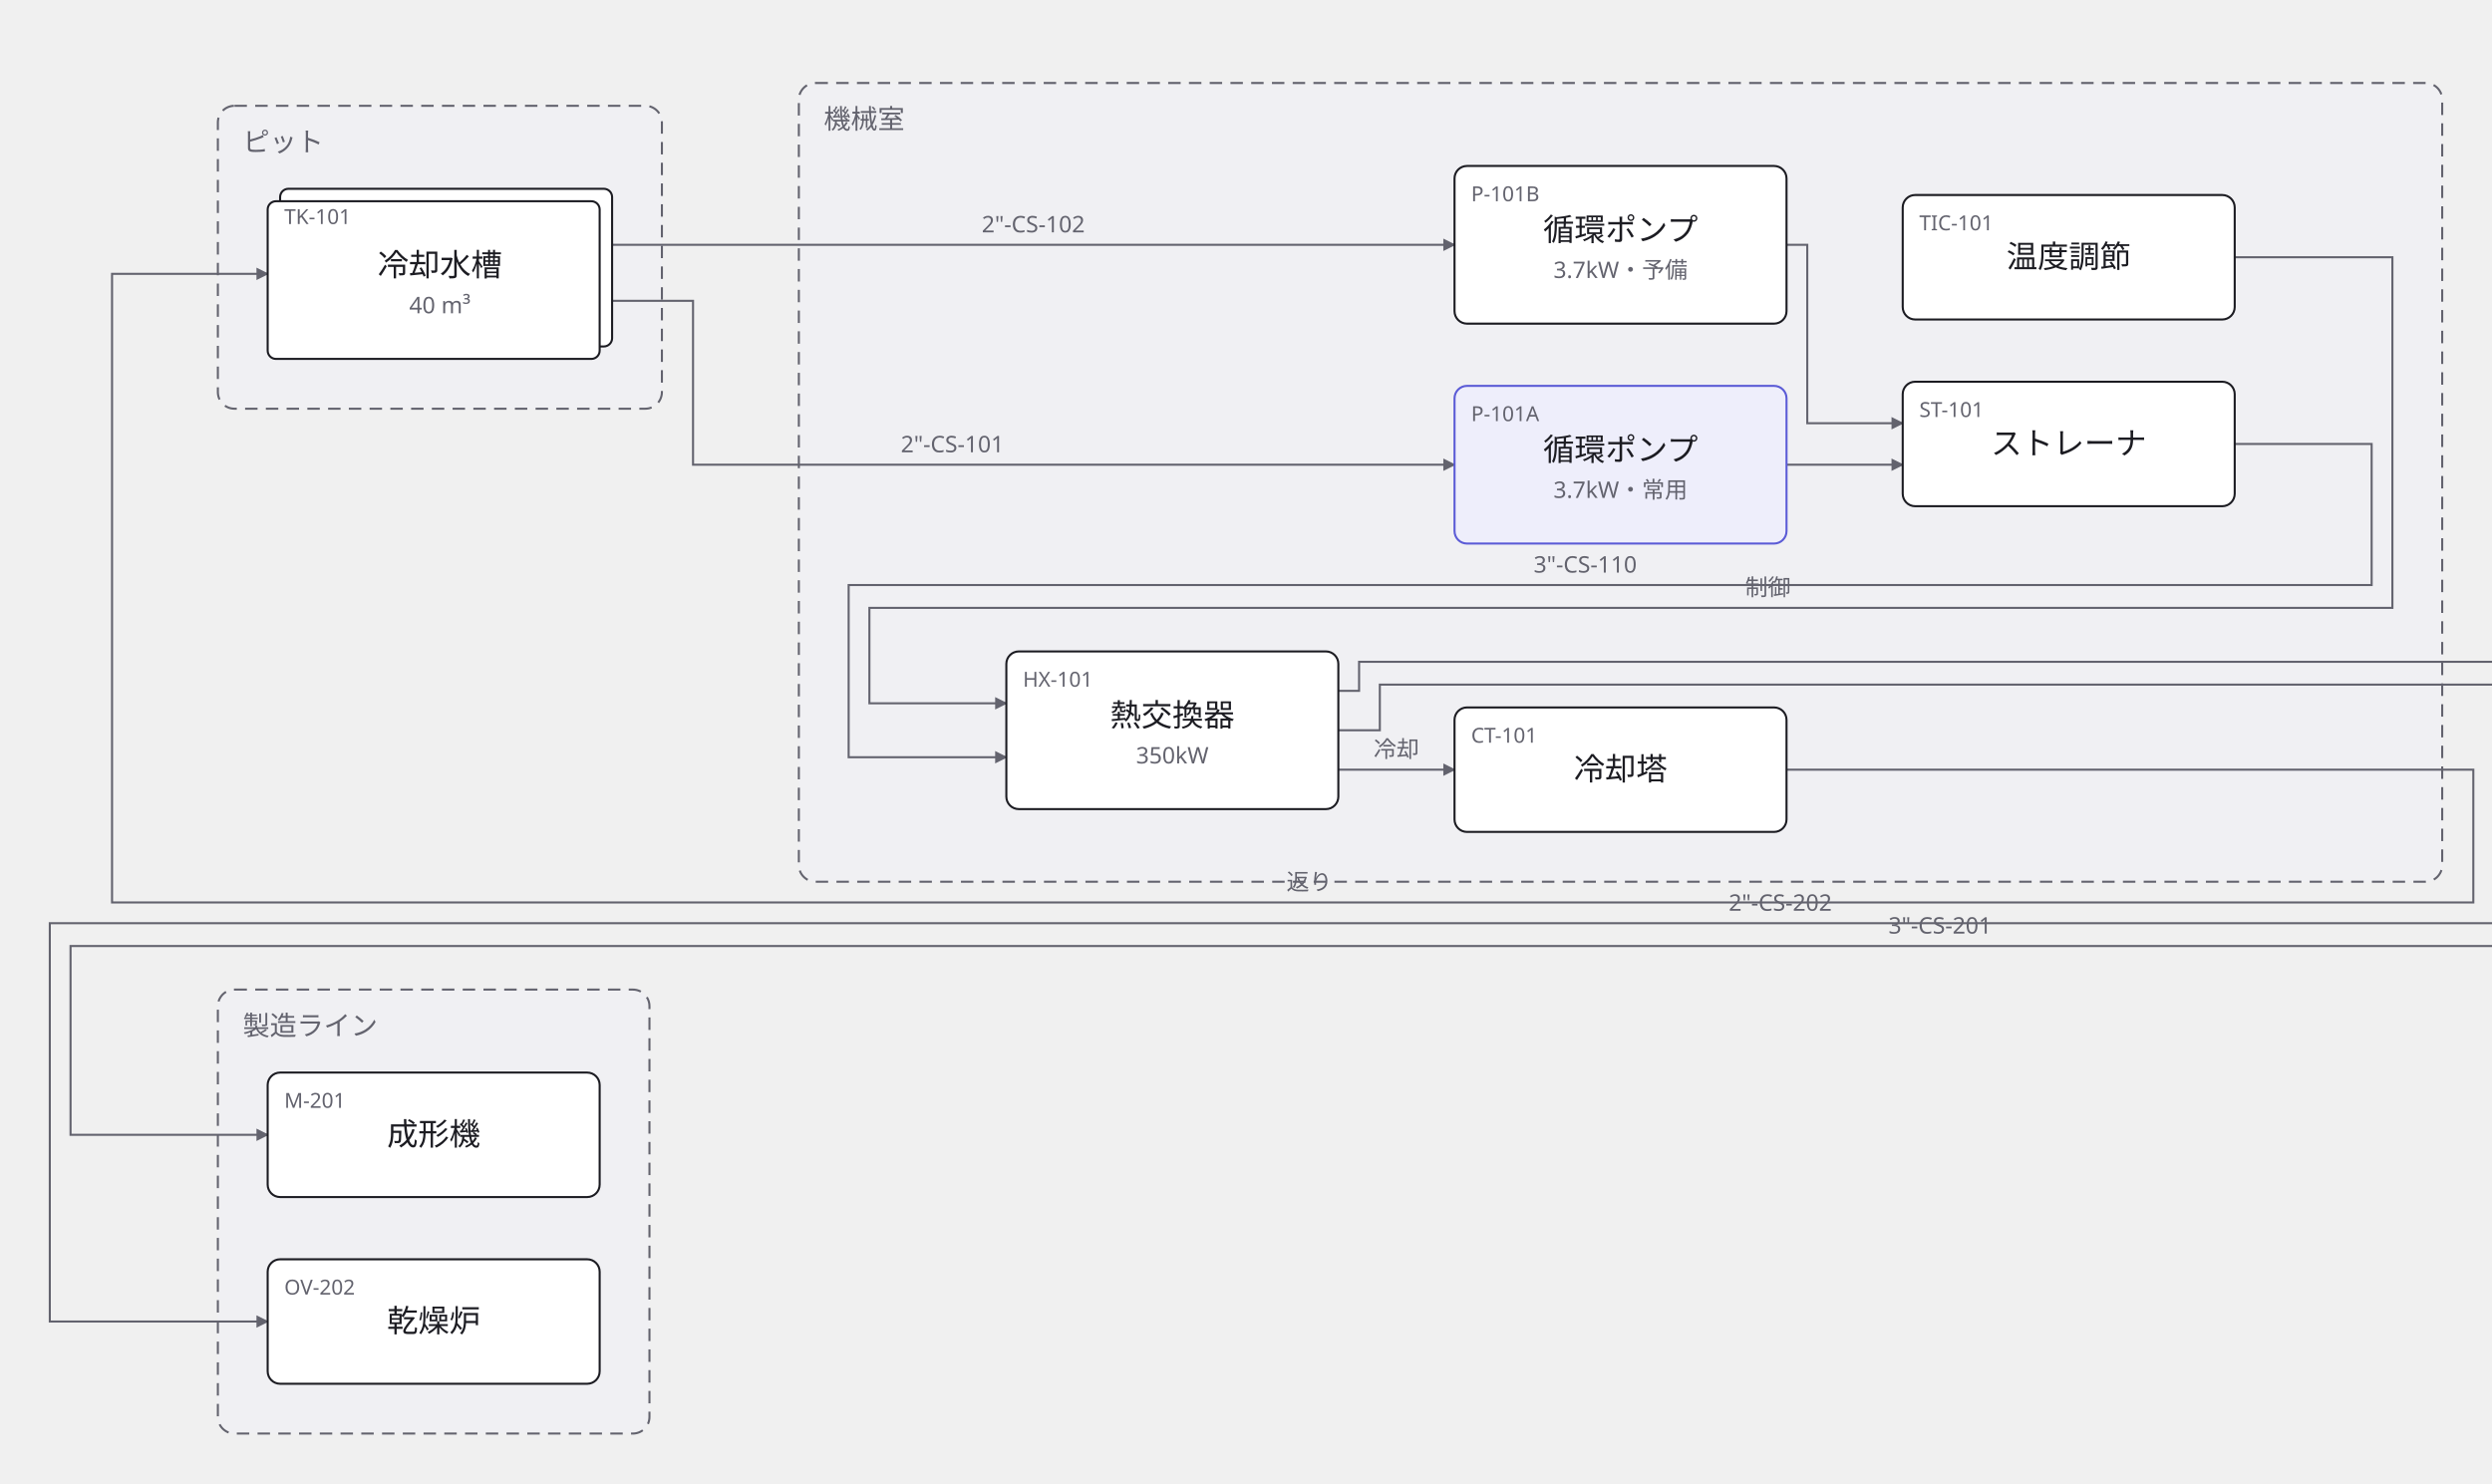
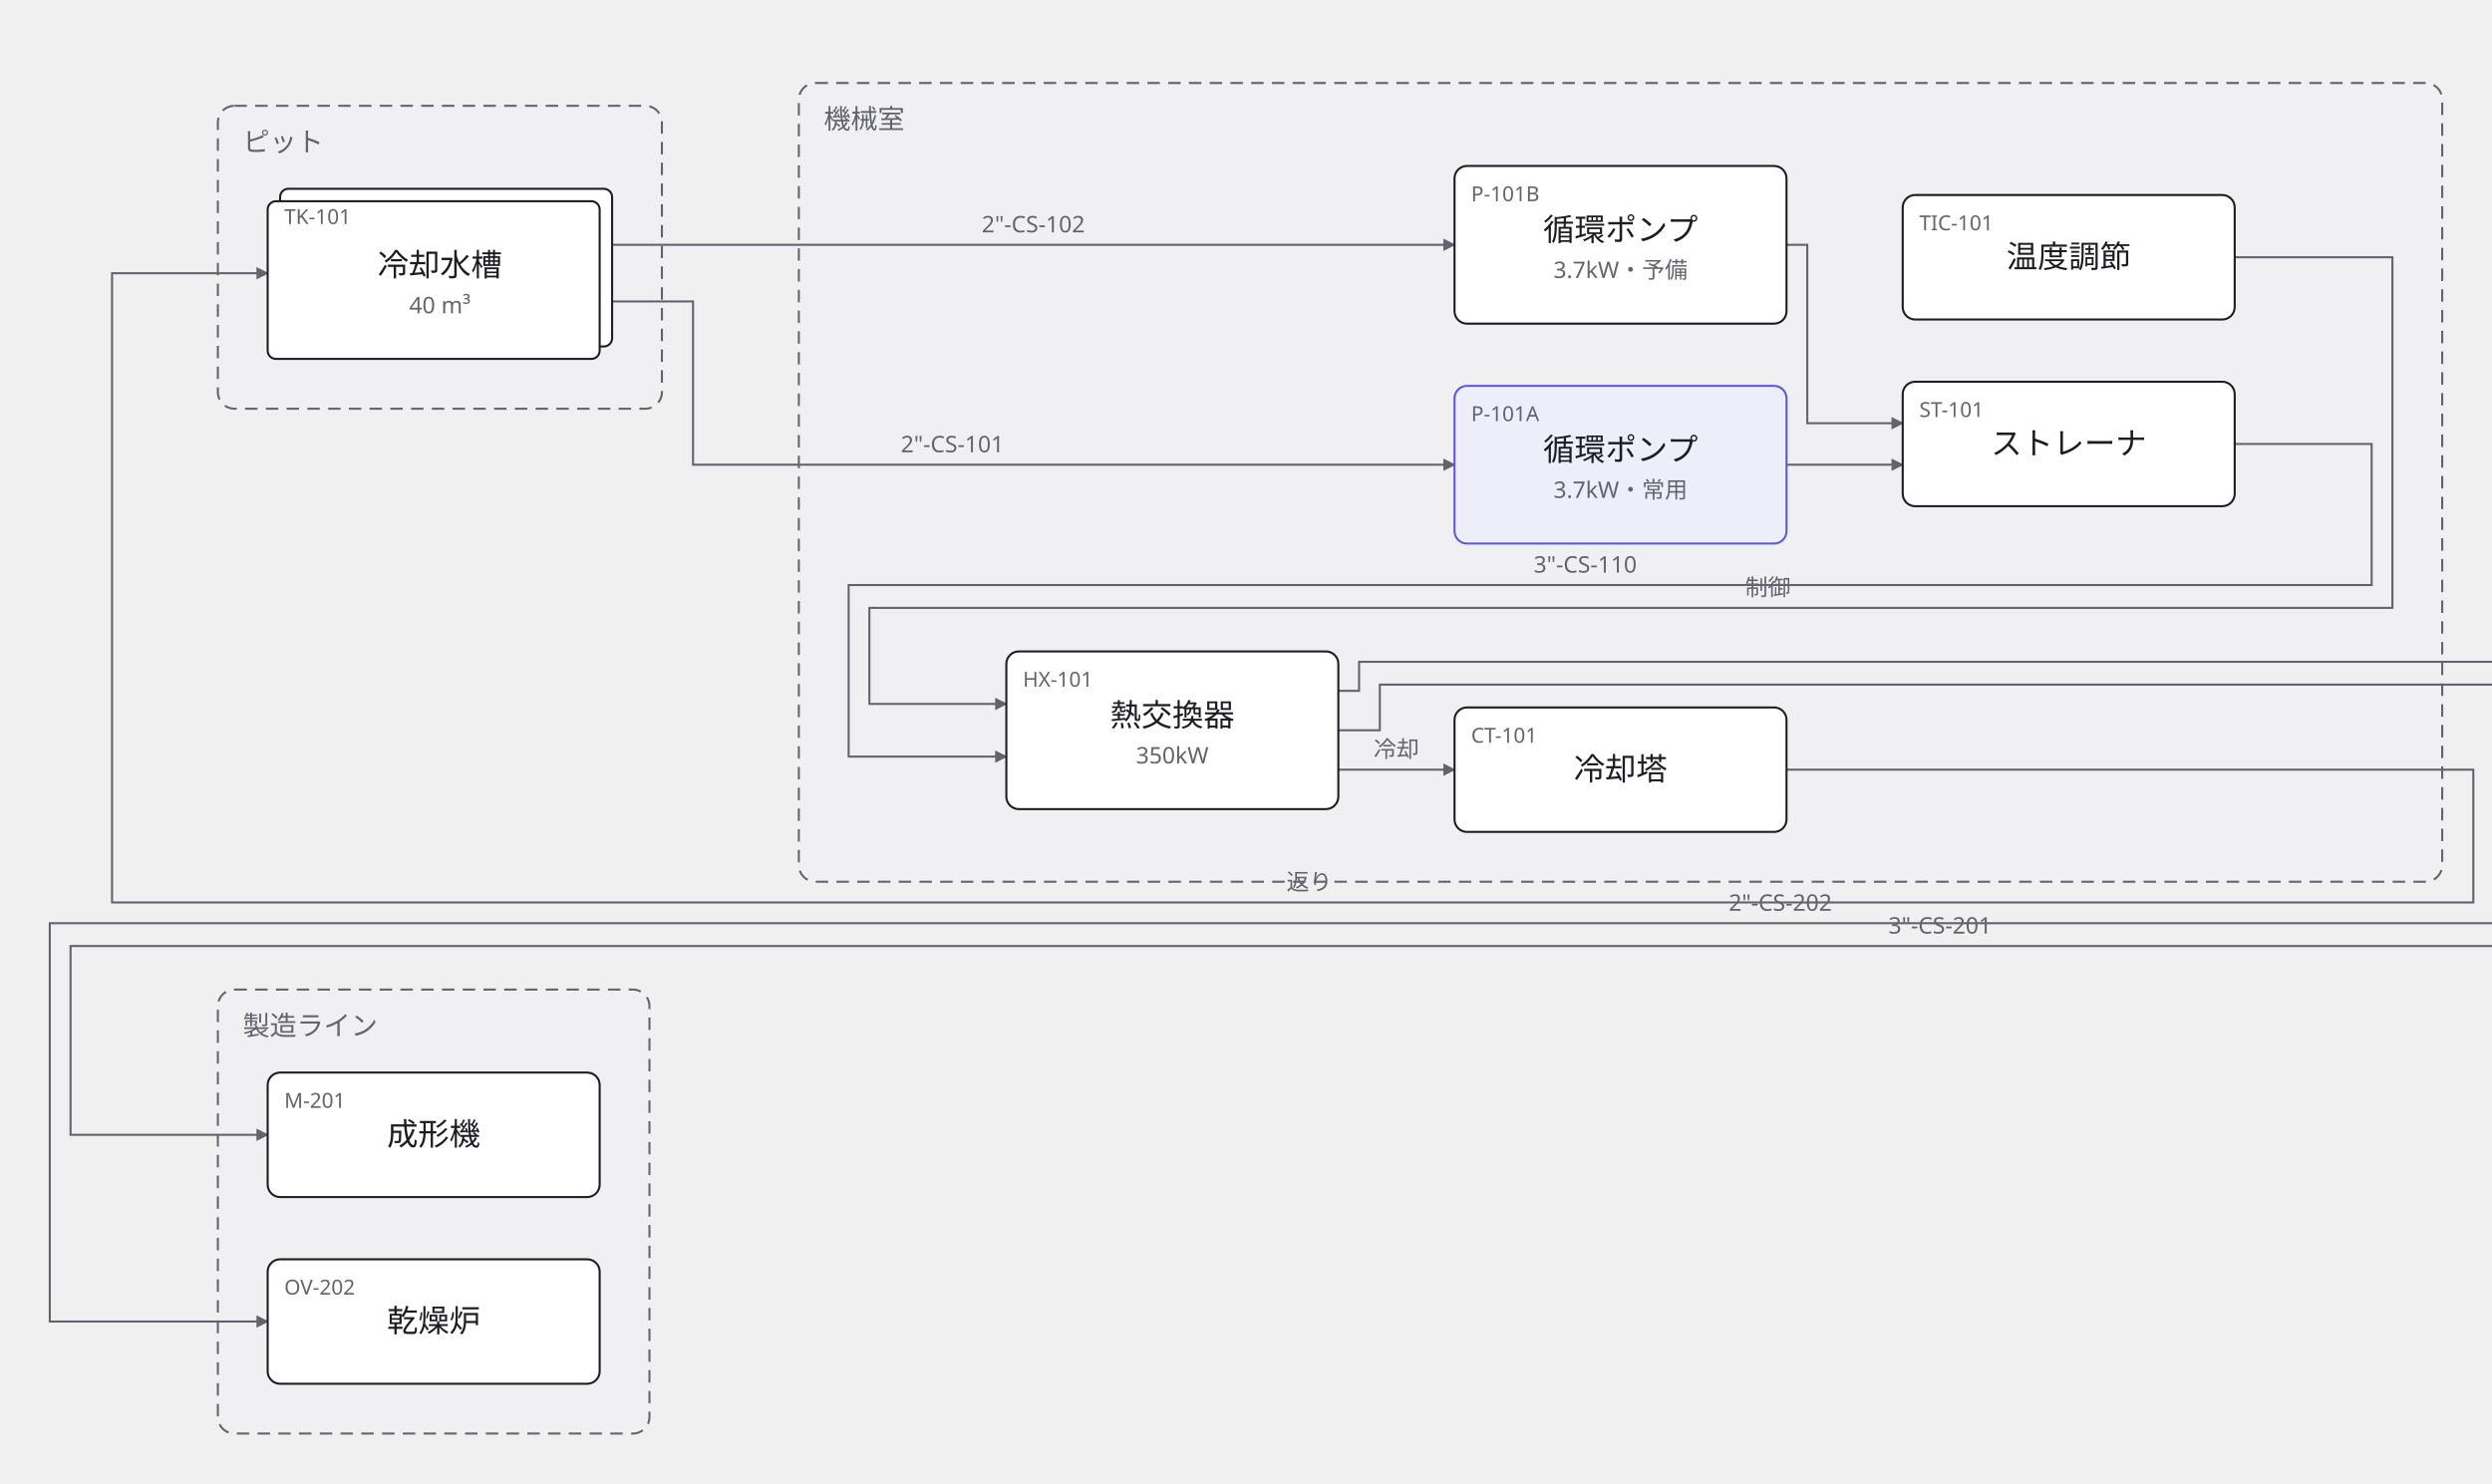
<svg xmlns="http://www.w3.org/2000/svg" width="1201" height="715" viewBox="0 0 1201 715">
  <defs>
    <marker id="arrow" viewBox="0 0 10 10" refX="9" refY="5" markerWidth="6" markerHeight="6" orient="auto">
      <path d="M 0 0 L 10 5 L 0 10 z" fill="#63636e" />
    </marker>
  </defs>
  <g data-group="pit">
    <rect x="105" y="51" width="214" height="146" rx="8" fill="#f0f0f3" stroke="#63636e" stroke-dasharray="6 4" />
    <text x="117" y="73" font-family="sans-serif" font-size="13" fill="#63636e">ピット</text>
  </g>
  <g data-group="kikai">
    <rect x="385" y="40" width="792" height="385" rx="8" fill="#f0f0f3" stroke="#63636e" stroke-dasharray="6 4" />
    <text x="397" y="62" font-family="sans-serif" font-size="13" fill="#63636e">機械室</text>
  </g>
  <g data-group="process">
    <rect x="105" y="477" width="208" height="214" rx="8" fill="#f0f0f3" stroke="#63636e" stroke-dasharray="6 4" />
    <text x="117" y="499" font-family="sans-serif" font-size="13" fill="#63636e">製造ライン</text>
  </g>
  <g data-edge="tk101&gt;p101a" data-pinned="false">
-     <path d="M 295 145 L 334 145 L 334 224 L 701 224" fill="none" stroke="#63636e" stroke-width="1" marker-end="url(#arrow)" />
+     <path d="M 295 145.3 L 334 145.3 L 334 224 L 701 224" fill="none" stroke="#63636e" stroke-width="1" marker-end="url(#arrow)" />
    <text x="459" y="218" text-anchor="middle" font-family="sans-serif" font-size="11" fill="#63636e">2"-CS-101</text>
  </g>
  <g data-edge="tk101&gt;p101b" data-pinned="false">
    <path d="M 295 118 L 701 118" fill="none" stroke="#63636e" stroke-width="1" marker-end="url(#arrow)" />
    <text x="498" y="112" text-anchor="middle" font-family="sans-serif" font-size="11" fill="#63636e">2"-CS-102</text>
  </g>
  <g data-edge="p101a&gt;st101" data-pinned="false">
    <path d="M 861 224 L 917 224" fill="none" stroke="#63636e" stroke-width="1" marker-end="url(#arrow)" />
  </g>
  <g data-edge="p101b&gt;st101" data-pinned="false">
    <path d="M 861 118 L 871 118 L 871 204 L 917 204" fill="none" stroke="#63636e" stroke-width="1" marker-end="url(#arrow)" />
  </g>
  <g data-edge="st101&gt;hx101" data-pinned="false">
-     <path d="M 1077 214 L 1143 214 L 1143 282 L 409 282 L 409 365 L 485 365" fill="none" stroke="#63636e" stroke-width="1" marker-end="url(#arrow)" />
+     <path d="M 1077 214 L 1143 214 L 1143 282 L 409 282 L 409 364.7 L 485 364.7" fill="none" stroke="#63636e" stroke-width="1" marker-end="url(#arrow)" />
    <text x="764" y="276" text-anchor="middle" font-family="sans-serif" font-size="11" fill="#63636e">3"-CS-110</text>
  </g>
  <g data-edge="hx101&gt;ct101" data-pinned="false">
    <path d="M 645 371 L 701 371" fill="none" stroke="#63636e" stroke-width="1" marker-end="url(#arrow)" />
    <text x="673" y="365" text-anchor="middle" font-family="sans-serif" font-size="11" fill="#63636e">冷却</text>
  </g>
  <g data-edge="ct101&gt;tk101" data-pinned="false">
-     <path d="M 861 371 L 1192 371 L 1192 435 L 54 435 L 54 132 L 129 132" fill="none" stroke="#63636e" stroke-width="1" marker-end="url(#arrow)" />
+     <path d="M 861 371 L 1192 371 L 1192 435 L 54 435 L 54 131.7 L 129 131.7" fill="none" stroke="#63636e" stroke-width="1" marker-end="url(#arrow)" />
    <text x="631" y="429" text-anchor="middle" font-family="sans-serif" font-size="11" fill="#63636e">返り</text>
  </g>
  <g data-edge="tic&gt;hx101" data-pinned="false">
-     <path d="M 1077 124 L 1153 124 L 1153 293 L 419 293 L 419 339 L 485 339" fill="none" stroke="#63636e" stroke-width="1" marker-end="url(#arrow)" />
+     <path d="M 1077 124 L 1153 124 L 1153 293 L 419 293 L 419 339.3 L 485 339.3" fill="none" stroke="#63636e" stroke-width="1" marker-end="url(#arrow)" />
    <text x="852" y="287" text-anchor="middle" font-family="sans-serif" font-size="11" fill="#63636e">制御</text>
  </g>
  <g data-edge="hx101&gt;mold" data-pinned="false">
    <path d="M 645 333 L 655 333 L 655 319 L 1258 319 L 1258 456 L 34 456 L 34 547 L 129 547" fill="none" stroke="#63636e" stroke-width="1" marker-end="url(#arrow)" />
    <text x="935" y="450" text-anchor="middle" font-family="sans-serif" font-size="11" fill="#63636e">3"-CS-201</text>
  </g>
  <g data-edge="hx101&gt;oven" data-pinned="false">
    <path d="M 645 352 L 665 352 L 665 330 L 1248 330 L 1248 445 L 24 445 L 24 637 L 129 637" fill="none" stroke="#63636e" stroke-width="1" marker-end="url(#arrow)" />
    <text x="858" y="439" text-anchor="middle" font-family="sans-serif" font-size="11" fill="#63636e">2"-CS-202</text>
  </g>
  <g data-node="tk101" data-pinned="false" data-shape="stacked">
    <rect x="135" y="91" width="160" height="76" rx="4" fill="#ffffff" stroke="#1c1c22" stroke-width="1" />
    <rect x="129" y="97" width="160" height="76" rx="4" fill="#ffffff" stroke="#1c1c22" stroke-width="1" />
    <text x="137" y="108" font-family="sans-serif" font-size="10" fill="#63636e">TK-101</text>
    <text x="212" y="133" text-anchor="middle" font-family="sans-serif" font-size="15" fill="#1c1c22">冷却水槽</text>
    <text x="212" y="151" text-anchor="middle" font-family="sans-serif" font-size="11" fill="#63636e">40 m³</text>
  </g>
  <g data-node="p101a" data-pinned="false" data-appearance="primary" data-shape="rect">
    <rect x="701" y="186" width="160" height="76" rx="6" fill="#eeeefb" stroke="#5b5bd6" stroke-width="1" />
    <text x="709" y="203" font-family="sans-serif" font-size="10" fill="#63636e">P-101A</text>
    <text x="781" y="222" text-anchor="middle" font-family="sans-serif" font-size="15" fill="#1c1c22">循環ポンプ</text>
    <text x="781" y="240" text-anchor="middle" font-family="sans-serif" font-size="11" fill="#63636e">3.7kW・常用</text>
  </g>
  <g data-node="p101b" data-pinned="false" data-shape="rect">
    <rect x="701" y="80" width="160" height="76" rx="6" fill="#ffffff" stroke="#1c1c22" stroke-width="1" />
    <text x="709" y="97" font-family="sans-serif" font-size="10" fill="#63636e">P-101B</text>
    <text x="781" y="116" text-anchor="middle" font-family="sans-serif" font-size="15" fill="#1c1c22">循環ポンプ</text>
    <text x="781" y="134" text-anchor="middle" font-family="sans-serif" font-size="11" fill="#63636e">3.7kW・予備</text>
  </g>
  <g data-node="st101" data-pinned="false" data-shape="rect">
    <rect x="917" y="184" width="160" height="60" rx="6" fill="#ffffff" stroke="#1c1c22" stroke-width="1" />
    <text x="925" y="201" font-family="sans-serif" font-size="10" fill="#63636e">ST-101</text>
    <text x="997" y="219" text-anchor="middle" font-family="sans-serif" font-size="15" fill="#1c1c22">ストレーナ</text>
  </g>
  <g data-node="hx101" data-pinned="false" data-shape="rect">
    <rect x="485" y="314" width="160" height="76" rx="6" fill="#ffffff" stroke="#1c1c22" stroke-width="1" />
    <text x="493" y="331" font-family="sans-serif" font-size="10" fill="#63636e">HX-101</text>
    <text x="565" y="350" text-anchor="middle" font-family="sans-serif" font-size="15" fill="#1c1c22">熱交換器</text>
    <text x="565" y="368" text-anchor="middle" font-family="sans-serif" font-size="11" fill="#63636e">350kW</text>
  </g>
  <g data-node="ct101" data-pinned="false" data-shape="rect">
    <rect x="701" y="341" width="160" height="60" rx="6" fill="#ffffff" stroke="#1c1c22" stroke-width="1" />
    <text x="709" y="358" font-family="sans-serif" font-size="10" fill="#63636e">CT-101</text>
    <text x="781" y="376" text-anchor="middle" font-family="sans-serif" font-size="15" fill="#1c1c22">冷却塔</text>
  </g>
  <g data-node="tic" data-pinned="false" data-shape="rect">
    <rect x="917" y="94" width="160" height="60" rx="6" fill="#ffffff" stroke="#1c1c22" stroke-width="1" />
    <text x="925" y="111" font-family="sans-serif" font-size="10" fill="#63636e">TIC-101</text>
    <text x="997" y="129" text-anchor="middle" font-family="sans-serif" font-size="15" fill="#1c1c22">温度調節</text>
  </g>
  <g data-node="mold" data-pinned="false" data-shape="rect">
    <rect x="129" y="517" width="160" height="60" rx="6" fill="#ffffff" stroke="#1c1c22" stroke-width="1" />
    <text x="137" y="534" font-family="sans-serif" font-size="10" fill="#63636e">M-201</text>
    <text x="209" y="552" text-anchor="middle" font-family="sans-serif" font-size="15" fill="#1c1c22">成形機</text>
  </g>
  <g data-node="oven" data-pinned="false" data-shape="rect">
    <rect x="129" y="607" width="160" height="60" rx="6" fill="#ffffff" stroke="#1c1c22" stroke-width="1" />
    <text x="137" y="624" font-family="sans-serif" font-size="10" fill="#63636e">OV-202</text>
    <text x="209" y="642" text-anchor="middle" font-family="sans-serif" font-size="15" fill="#1c1c22">乾燥炉</text>
  </g>
</svg>
